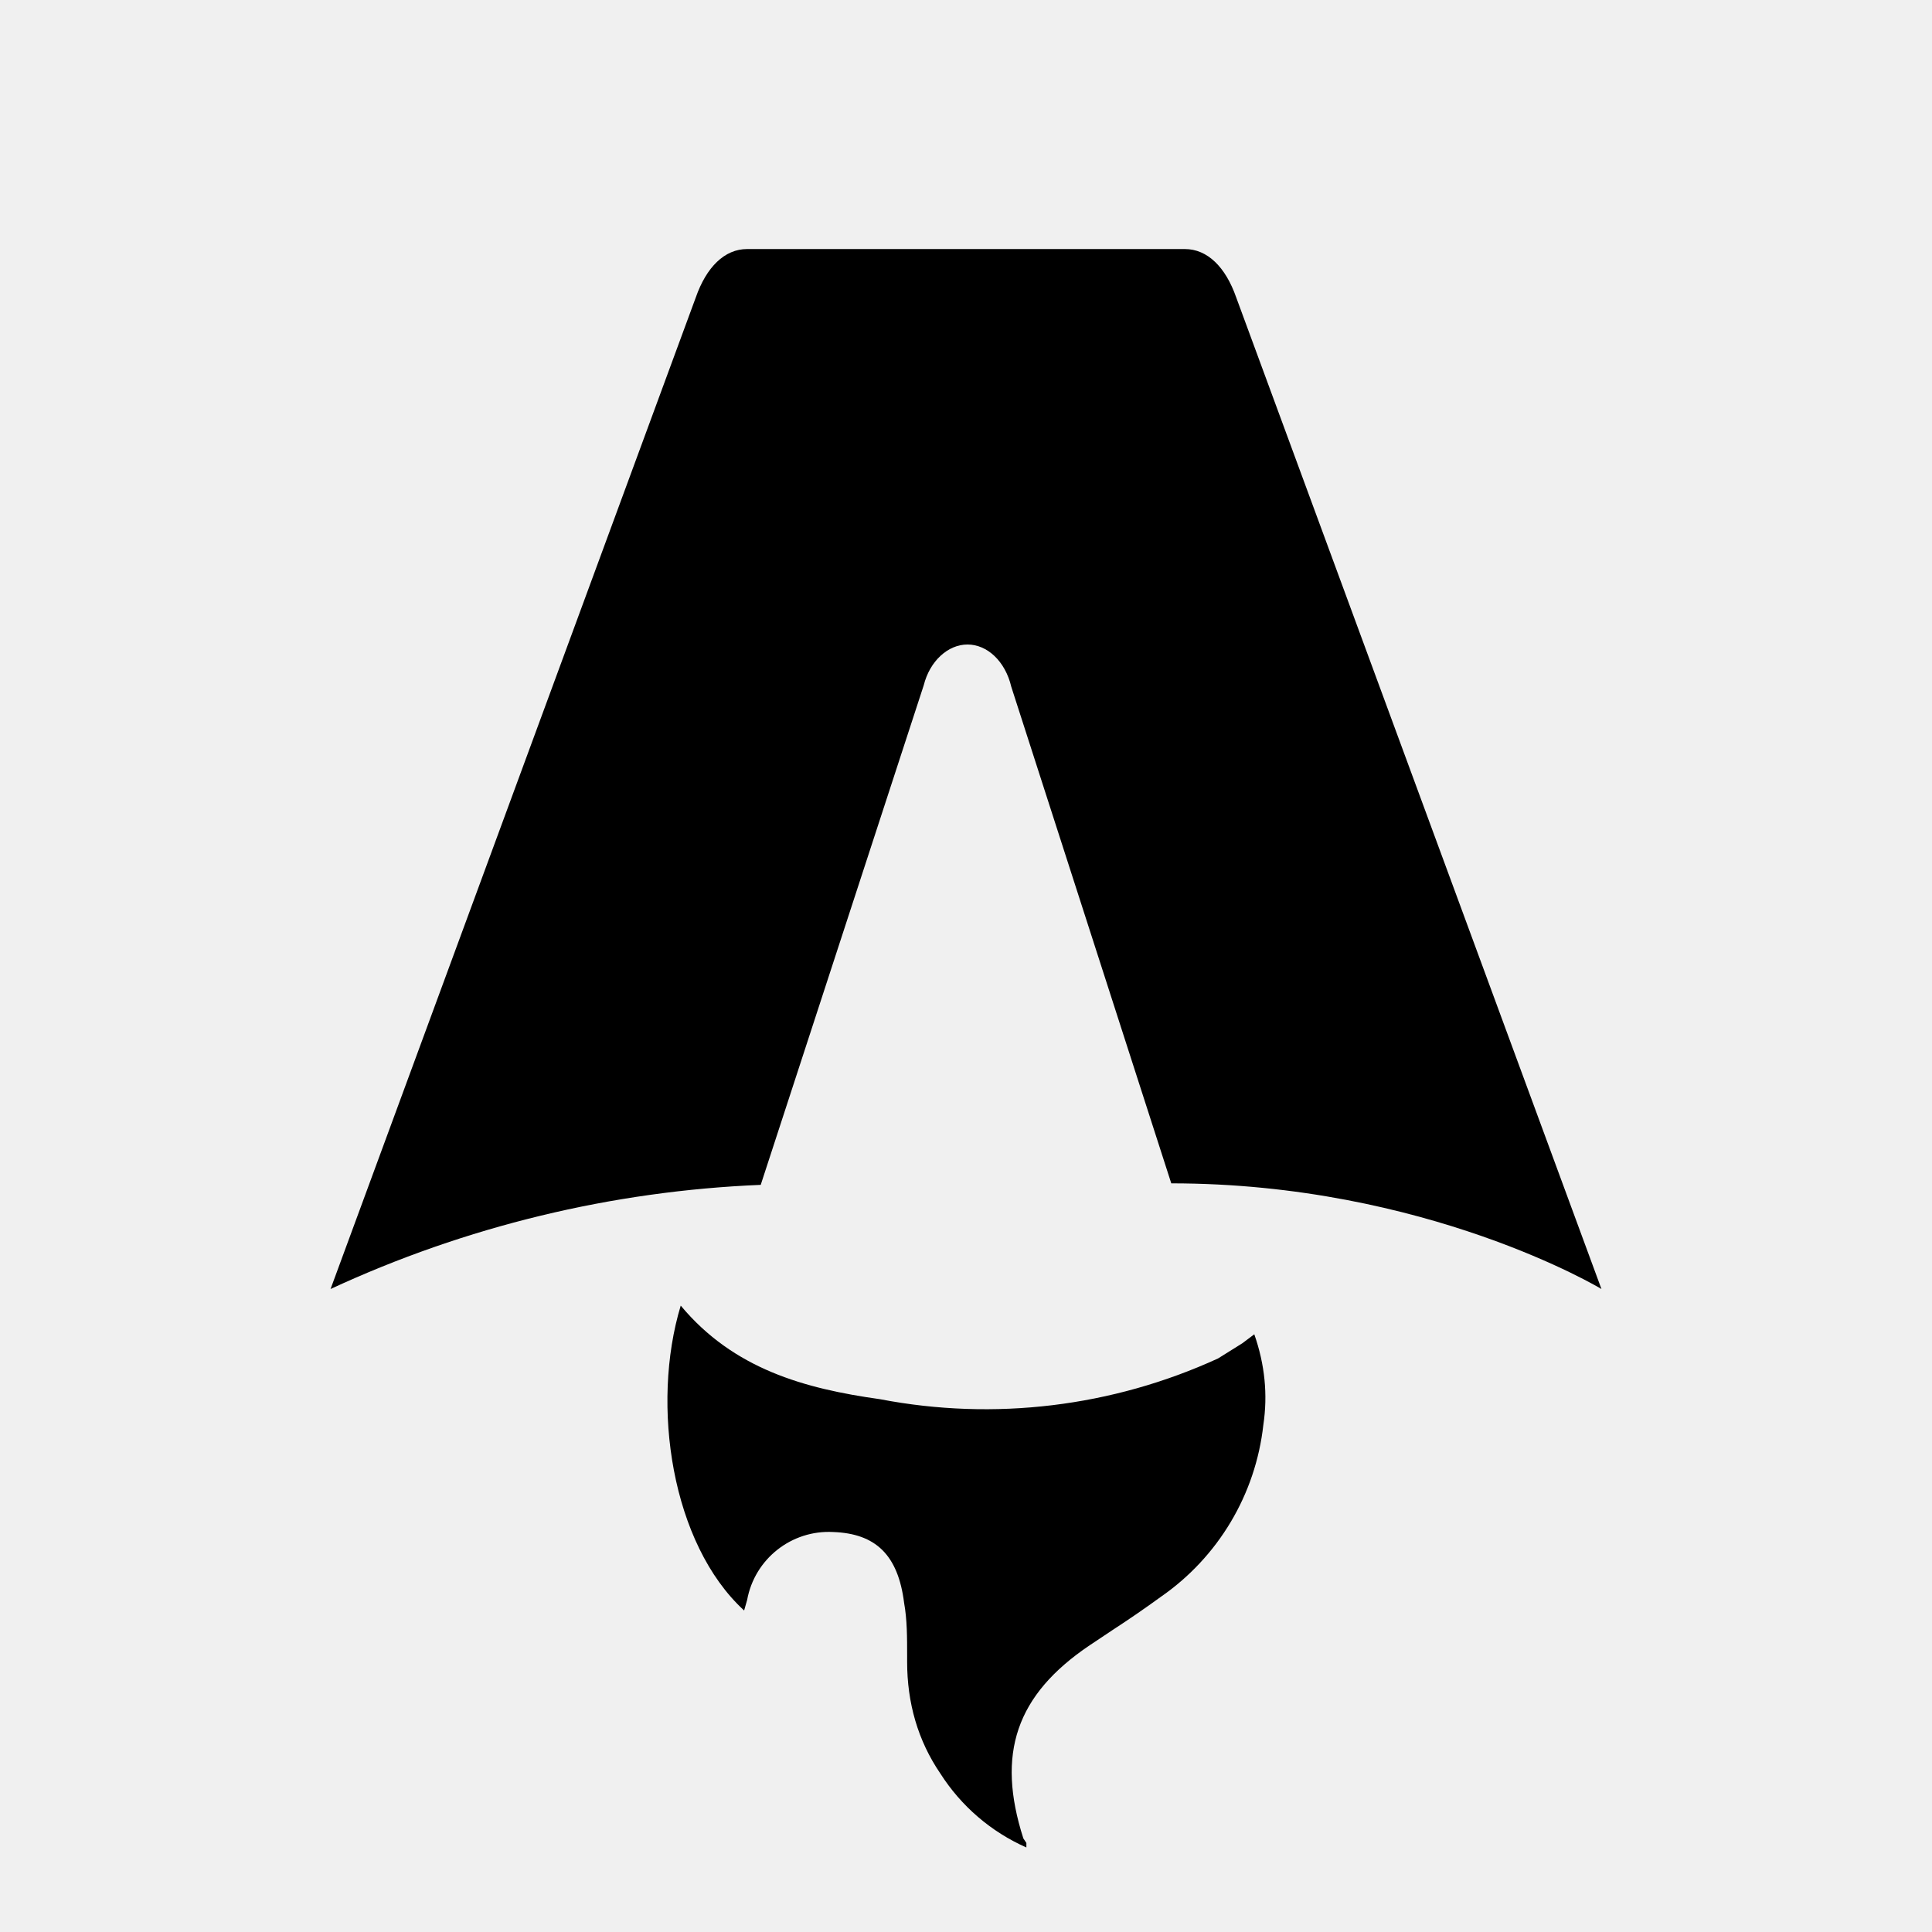
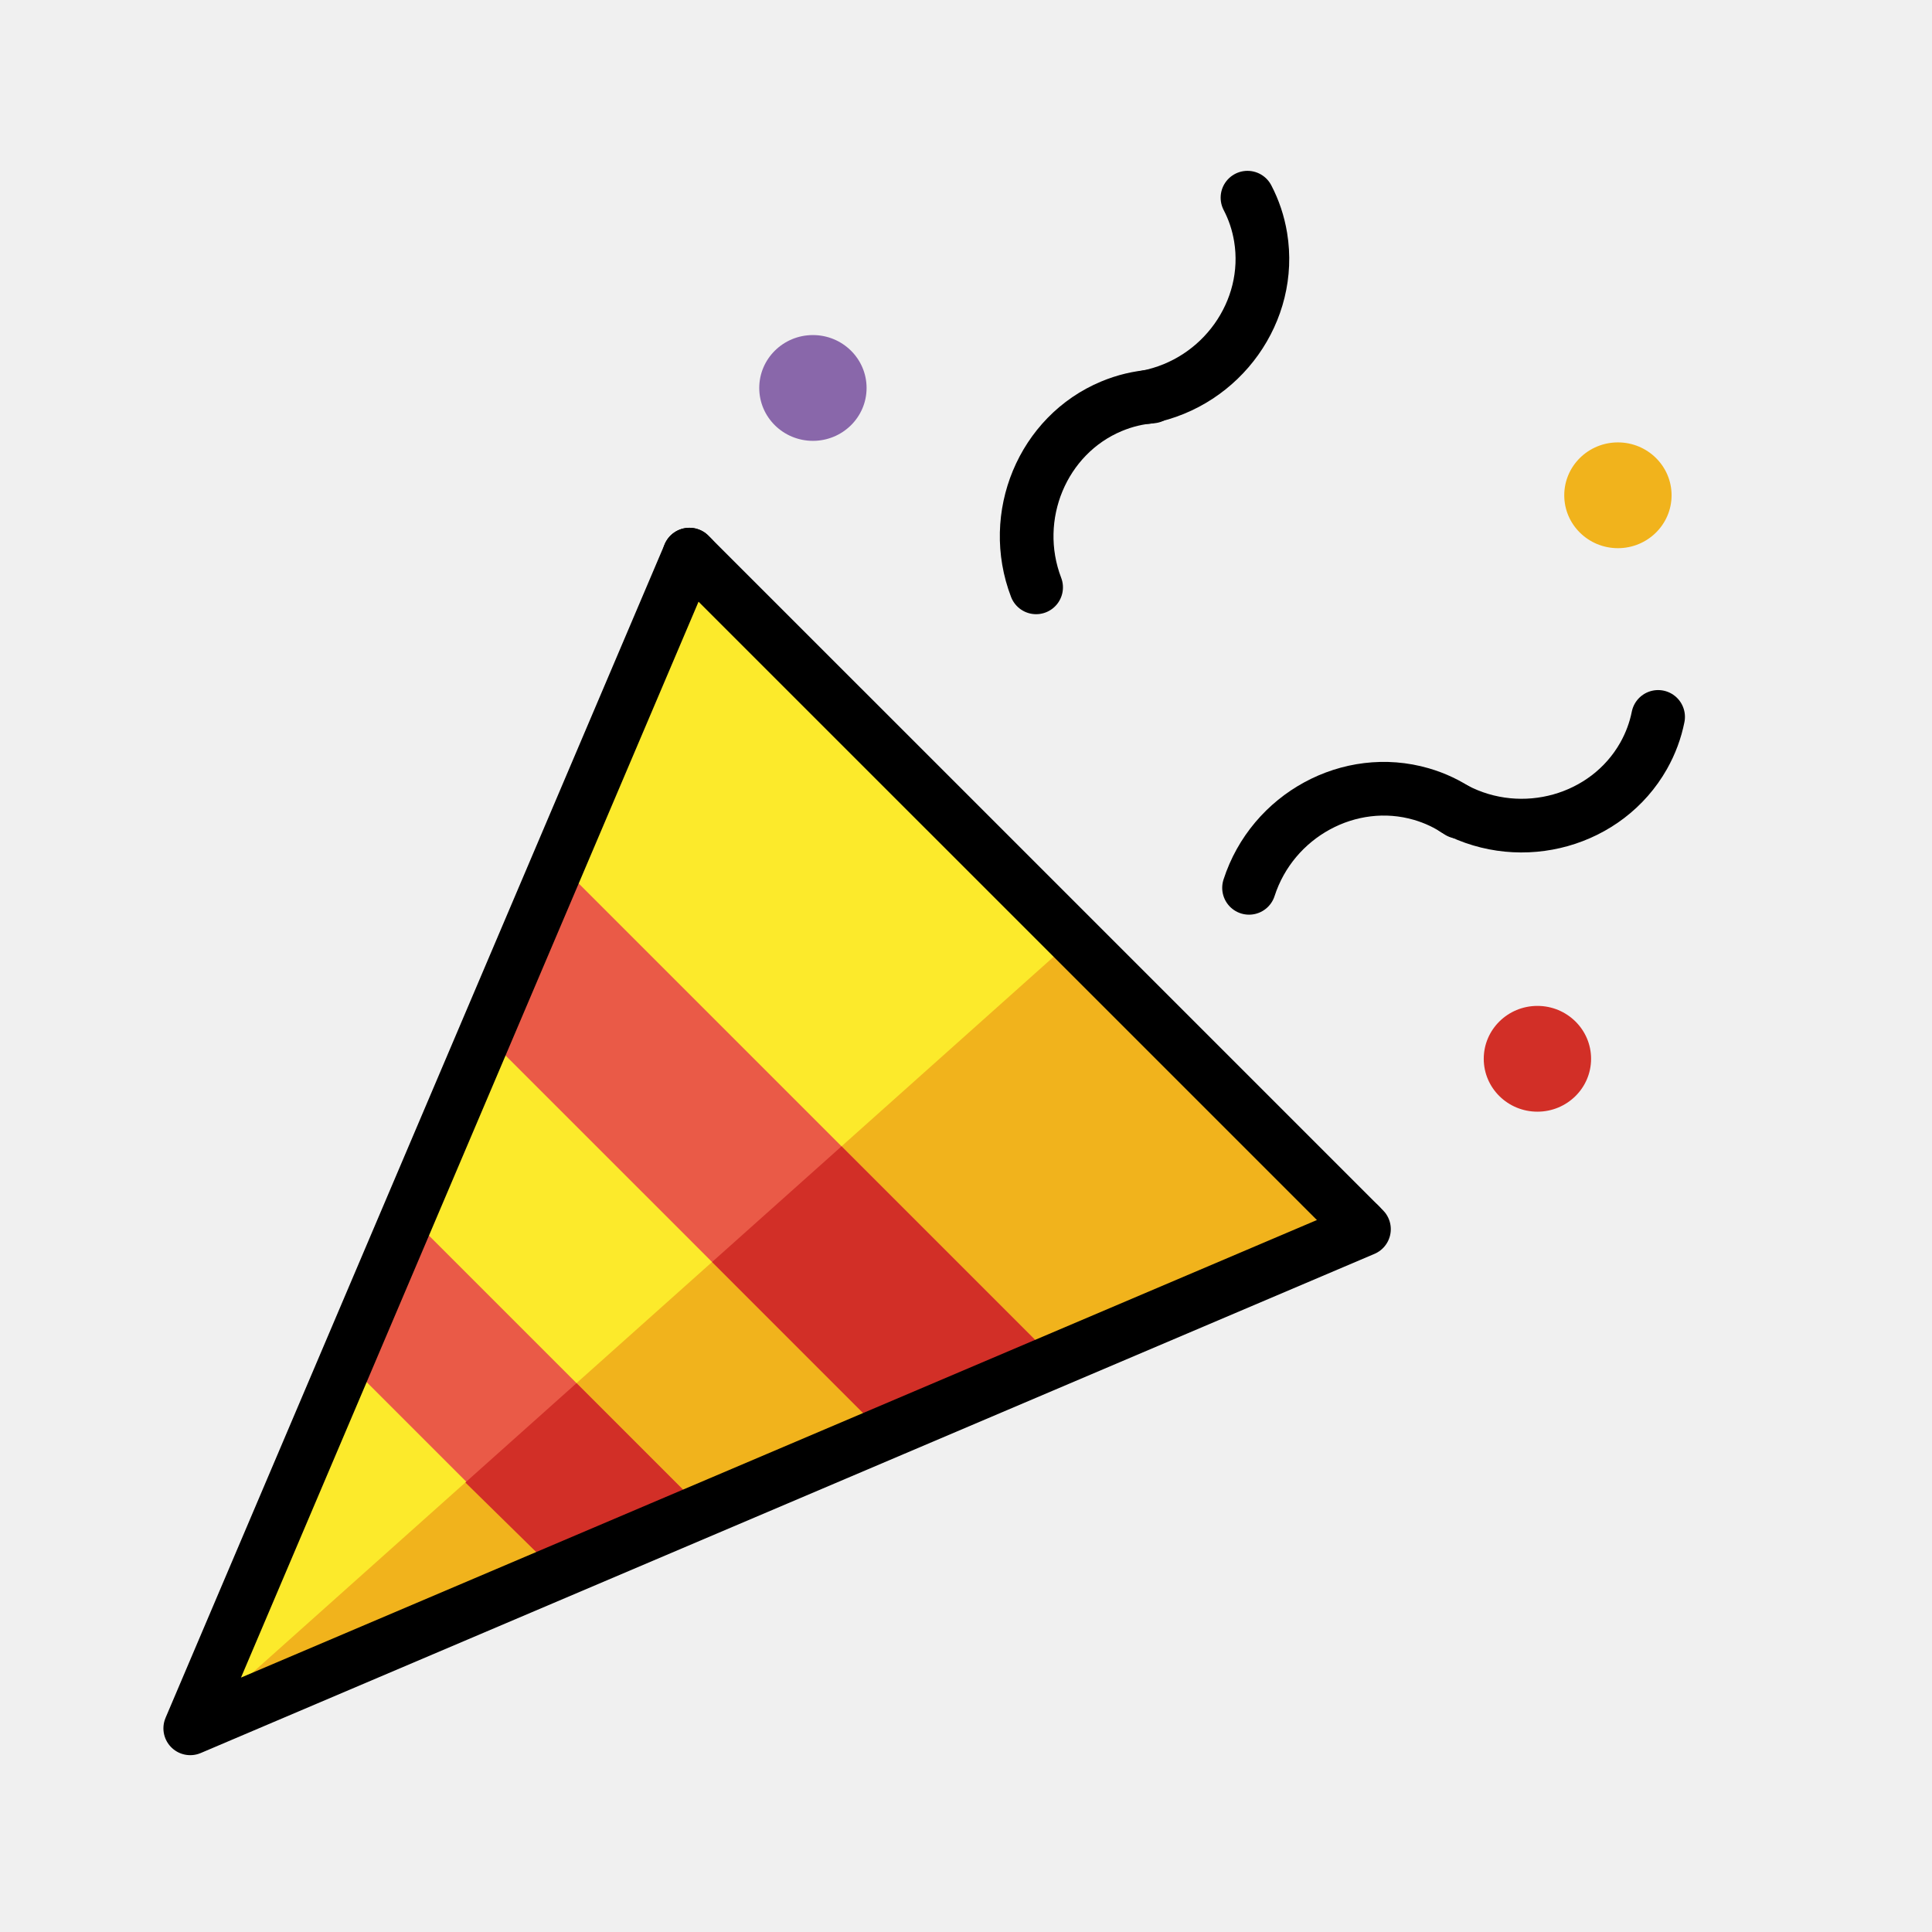
- <svg xmlns="http://www.w3.org/2000/svg" fill="none" viewBox="0 0 128 128">
-   <path d="M50.4 78.5a75.1 75.1 0 0 0-28.5 6.9l24.2-65.7c.7-2 1.9-3.2 3.4-3.2h29c1.5 0 2.7 1.2 3.4 3.2l24.2 65.7s-11.6-7-28.5-7L67 45.5c-.4-1.7-1.6-2.8-2.9-2.8-1.3 0-2.5 1.1-2.9 2.7L50.4 78.5Zm-1.1 28.2Zm-4.2-20.2c-2 6.6-.6 15.8 4.2 20.2a17.5 17.5 0 0 1 .2-.7 5.5 5.5 0 0 1 5.7-4.5c2.8.1 4.3 1.5 4.7 4.7.2 1.1.2 2.3.2 3.5v.4c0 2.7.7 5.2 2.2 7.4a13 13 0 0 0 5.7 4.9v-.3l-.2-.3c-1.8-5.6-.5-9.5 4.4-12.8l1.5-1a73 73 0 0 0 3.2-2.2 16 16 0 0 0 6.8-11.4c.3-2 .1-4-.6-6l-.8.6-1.6 1a37 37 0 0 1-22.4 2.7c-5-.7-9.7-2-13.2-6.2Z" />
-   <style>
-         path { fill: #000; }
-         @media (prefers-color-scheme: dark) {
-             path { fill: #FFF; }
-         }
-     </style>
+ <svg xmlns="http://www.w3.org/2000/svg" id="emoji" viewBox="0 0 72 72">
+   <g id="color">
+     <polygon fill="#F1B31C" stroke="none" points="26.181,20.181 38.75,32.75 51.319,45.319 29.789,54.28 8.26,63.24 17.22,41.711" />
+     <polygon fill="#FCEA2B" stroke="none" points="40,35 25.692,20.669 16.391,42.539 7.09,64.409" />
+     <polygon fill="#EA5A47" stroke="none" points="15.224,45.285 26.286,56.347 20.755,58.598 12.958,50.801" />
+     <polygon fill="#D22F27" stroke="none" points="17.343,55.248 20.755,58.598 26.286,56.347 21.485,51.546" />
+     <polygon fill="#EA5A47" stroke="none" points="20.805,32.163 27.501,38.859 39.2,50.558 32.927,53.422 24.756,45.25 18.15,38.645" />
+     <polygon fill="#D22F27" stroke="none" points="26.537,47.031 32.927,53.422 39.2,50.558 31.362,42.72" />
+     <ellipse cx="30.295" cy="14.458" rx="2" ry="1.971" fill="#8967aa" stroke="none" />
+     <ellipse cx="60.295" cy="18.458" rx="2" ry="1.971" fill="#f1b31c" stroke="none" />
+     <ellipse cx="57.295" cy="39.458" rx="2" ry="1.971" fill="#d22f27" stroke="none" />
+   </g>
+   <g id="hair" />
+   <g id="skin" />
+   <g id="skin-shadow" />
+   <g id="line">
+     <polyline fill="none" stroke="#000000" stroke-linecap="round" stroke-linejoin="round" stroke-miterlimit="10" stroke-width="2" points="50.663,45.639 50.831,45.808 28.961,55.109 7.09,64.41 16.391,42.539 25.692,20.669" />
+     <polyline fill="none" stroke="#000000" stroke-linecap="round" stroke-linejoin="round" stroke-miterlimit="10" stroke-width="2" points="25.801,20.778 38.262,33.238 50.663,45.639" />
+     <line x1="25.692" x2="25.801" y1="20.669" y2="20.778" fill="none" stroke="#000000" stroke-linecap="round" stroke-linejoin="round" stroke-miterlimit="10" stroke-width="2" />
+     <path fill="none" stroke="#000000" stroke-linecap="round" stroke-linejoin="round" stroke-miterlimit="10" stroke-width="2" d="M46.49,7.367c0.235,0.449,0.403,0.943,0.49,1.473c0.451,2.747-1.447,5.414-4.239,5.957" />
+     <path fill="none" stroke="#000000" stroke-linecap="round" stroke-linejoin="round" stroke-miterlimit="10" stroke-width="2" d="M42.933,14.776c-0.505,0.038-1.013,0.157-1.509,0.364c-2.57,1.071-3.828,4.093-2.811,6.749" />
+     <path fill="none" stroke="#000000" stroke-linecap="round" stroke-linejoin="round" stroke-miterlimit="10" stroke-width="2" d="M61.793,26.717c-0.099,0.497-0.278,0.987-0.542,1.454c-1.372,2.422-4.523,3.309-7.038,1.98" />
+     <path fill="none" stroke="#000000" stroke-linecap="round" stroke-linejoin="round" stroke-miterlimit="10" stroke-width="2" d="M54.374,30.256c-0.417-0.287-0.888-0.513-1.404-0.663c-2.673-0.777-5.549,0.787-6.422,3.494" />
+   </g>
</svg>
